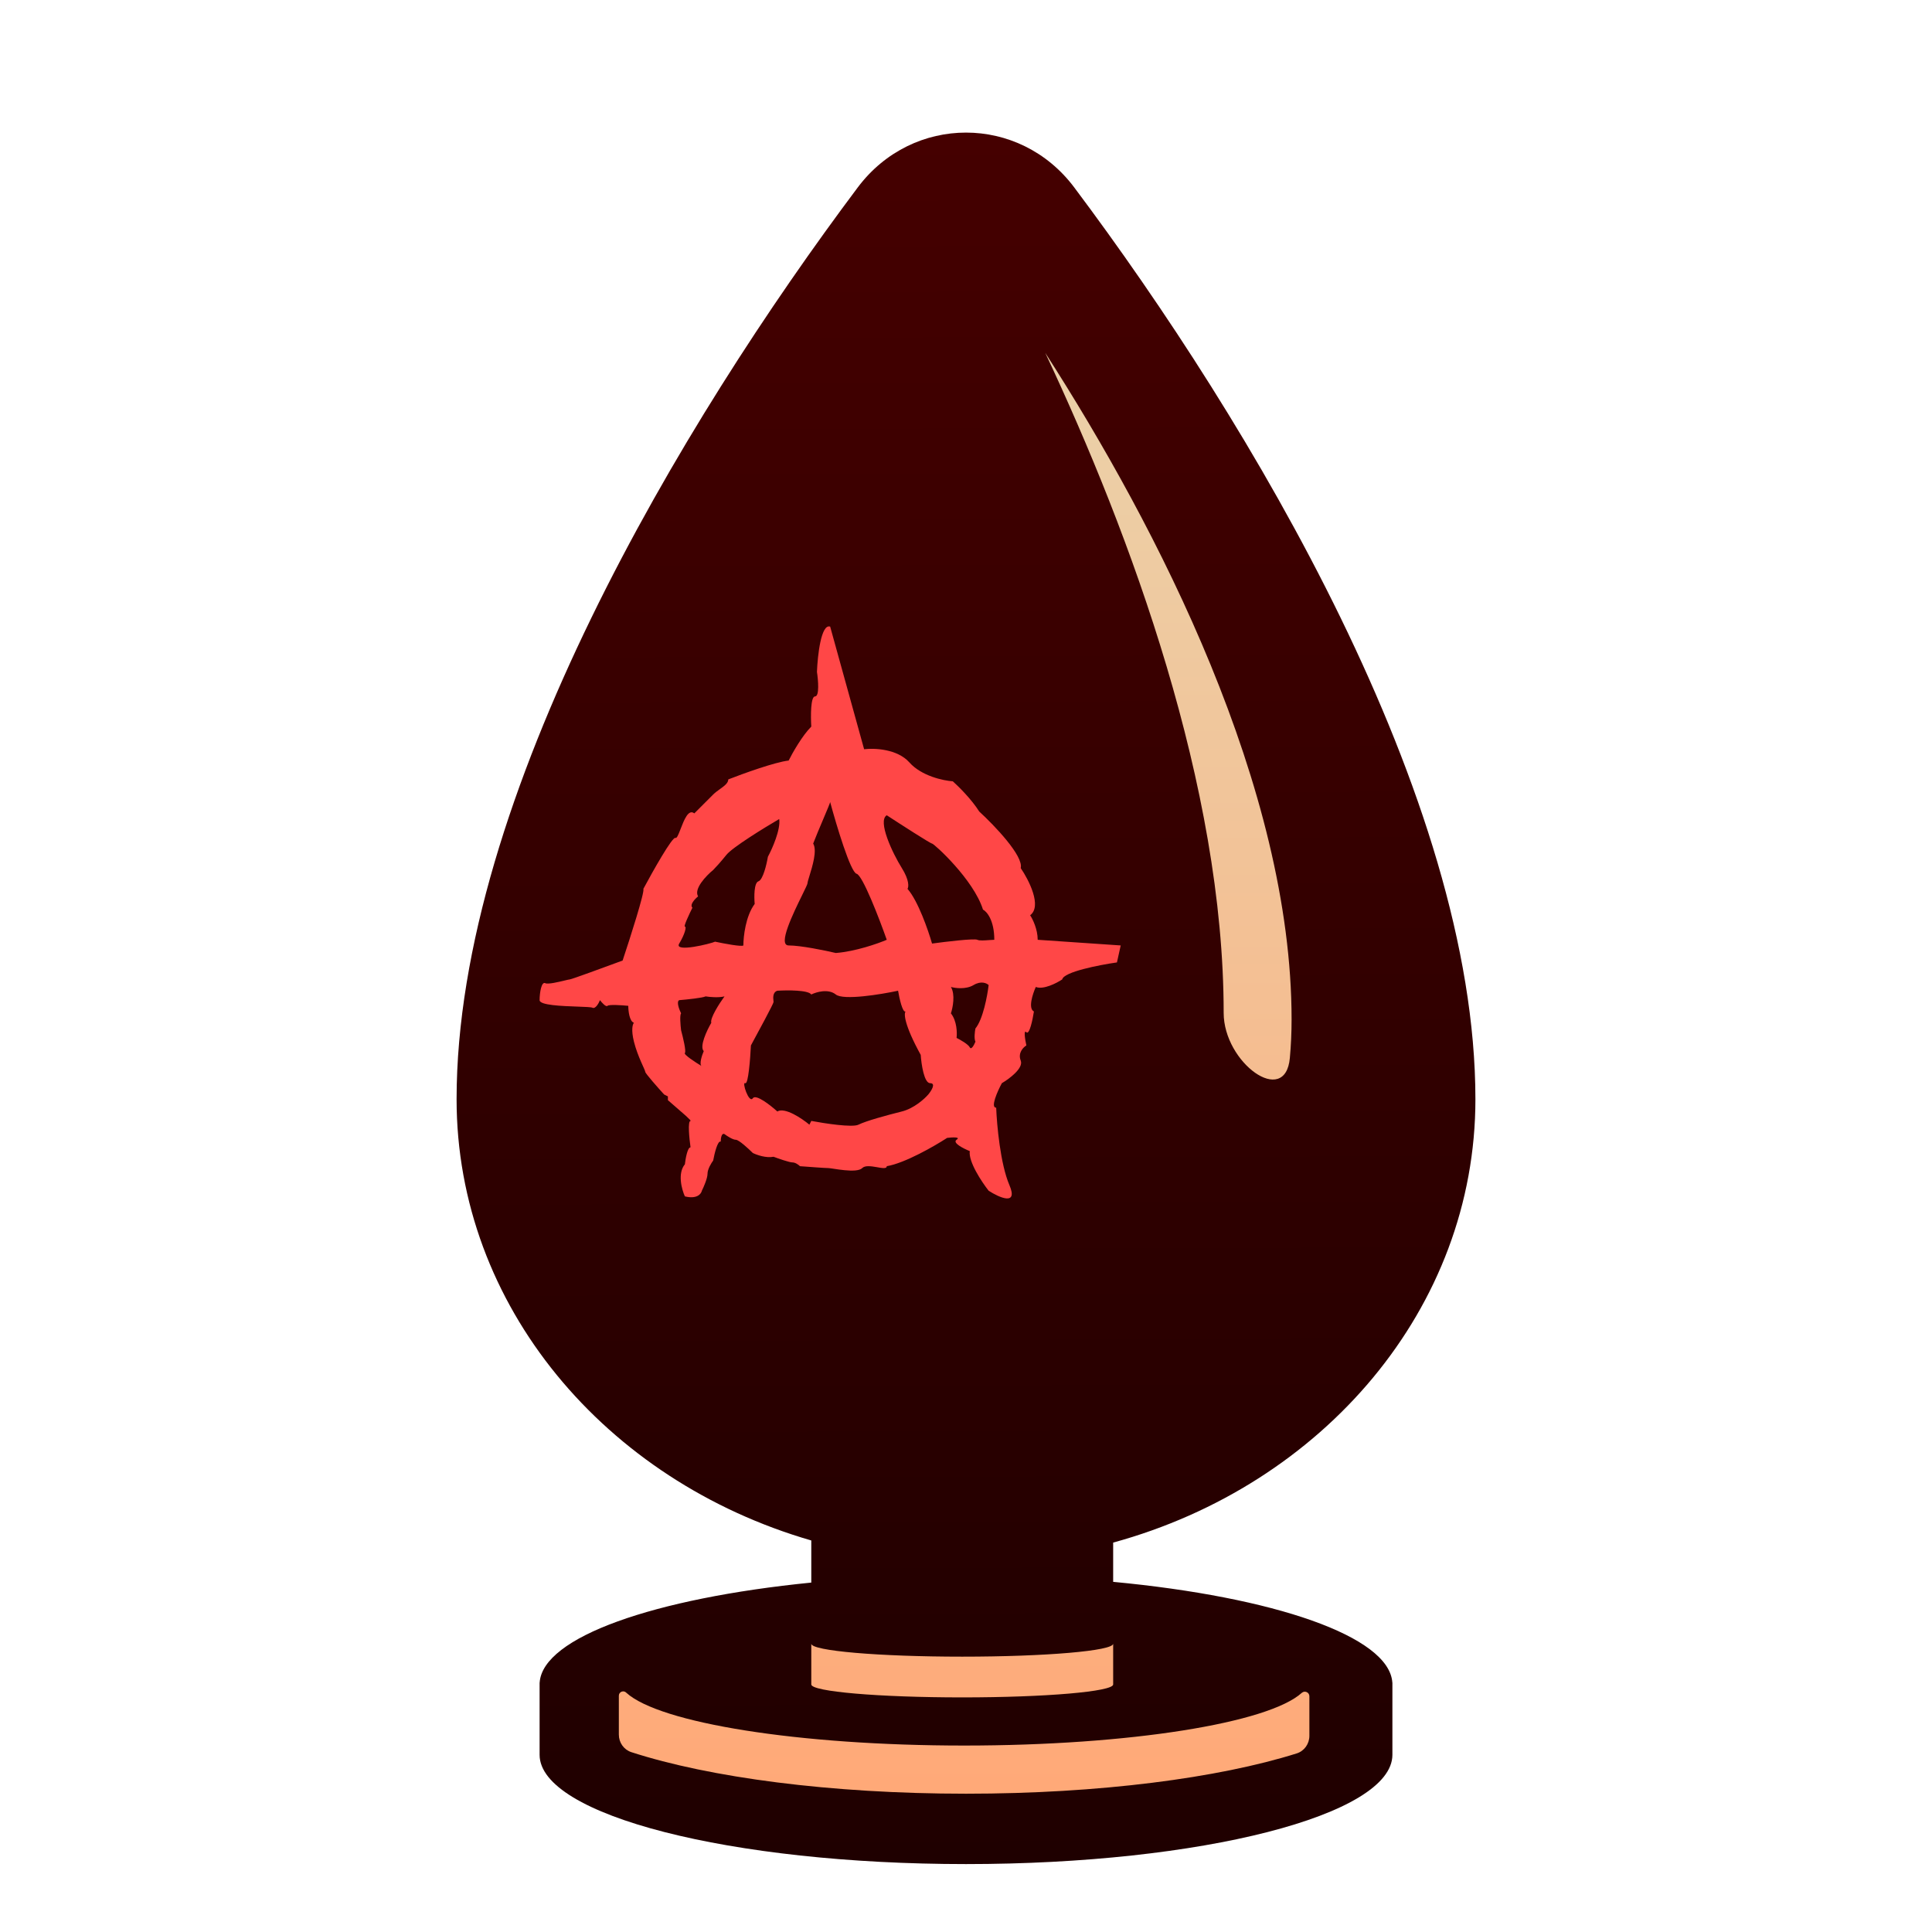
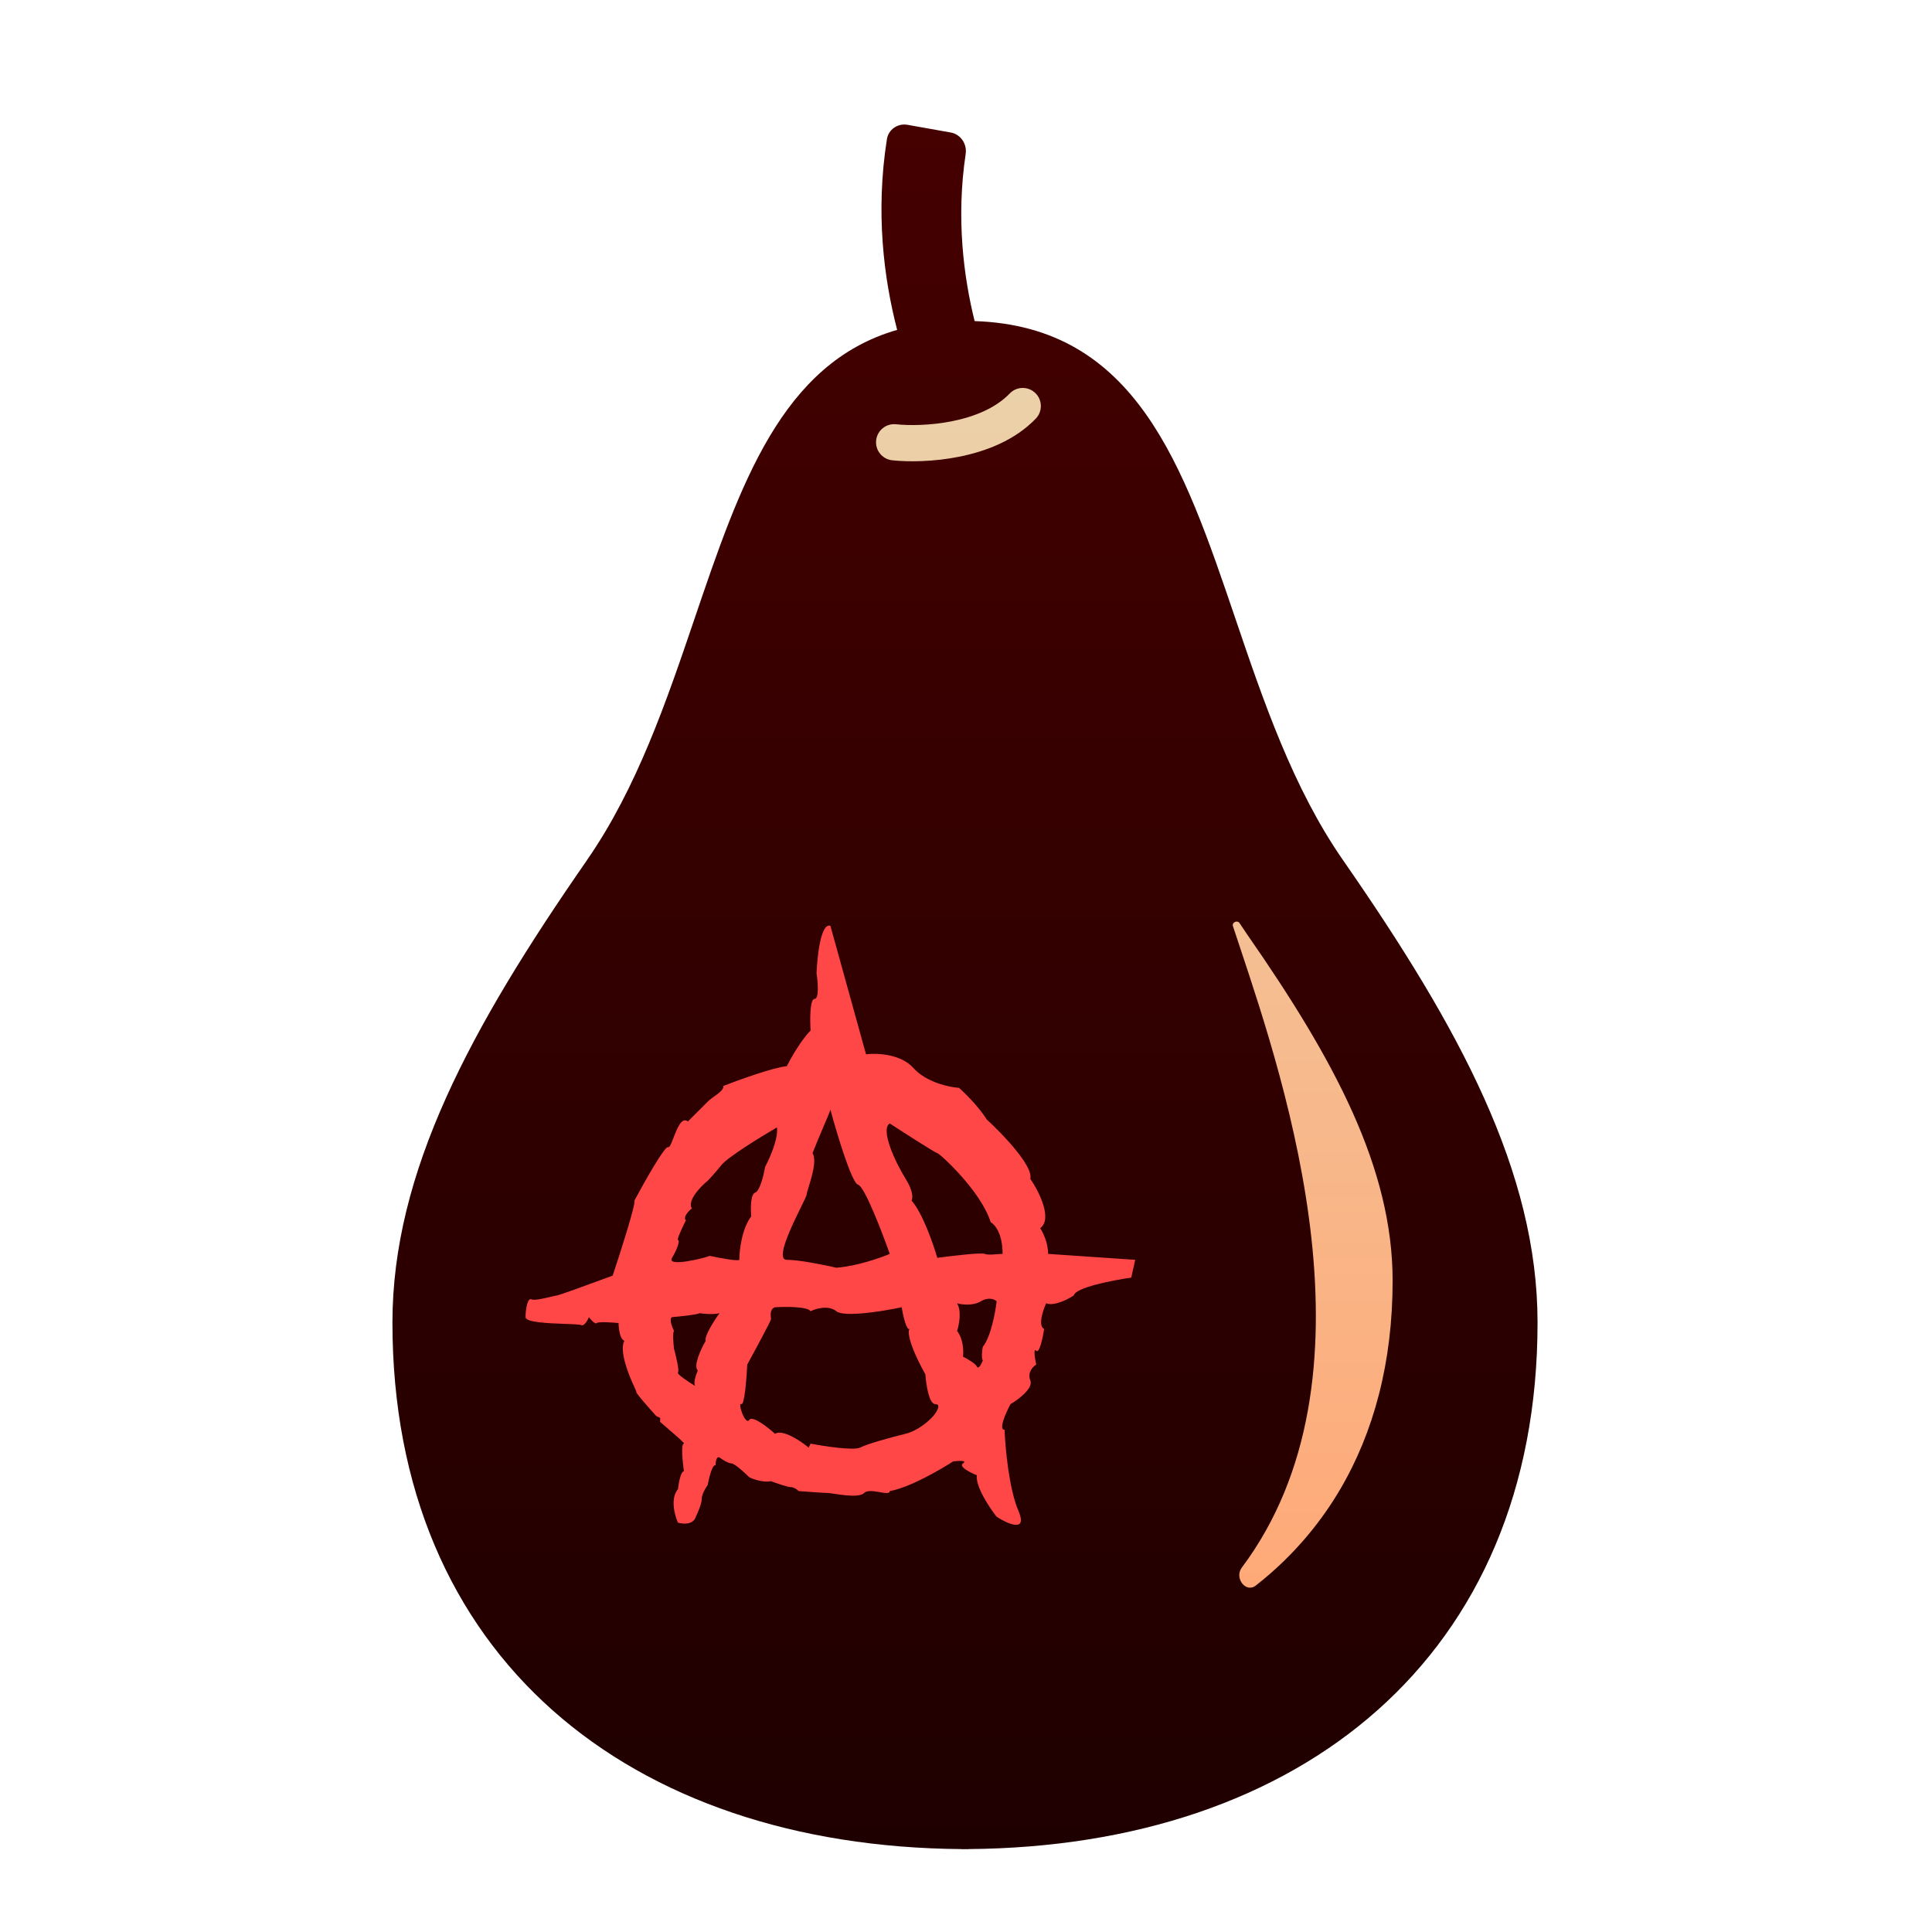
<svg xmlns="http://www.w3.org/2000/svg" width="512" height="512" viewBox="0 0 512 512" fill="none">
-   <path d="M295 408.802C350.544 393.594 391 346.741 391 291.301C391 211.272 331.178 111.671 284.692 49.679C270.153 30.291 241.847 30.291 227.308 49.679C180.822 111.671 121 211.272 121 291.301C121 346.074 160.487 392.464 215 408.239V419.4C173.423 423.551 143.799 433.827 143.016 445.902H143V465.043C143 481.036 193.592 494 256 494C318.408 494 369 481.036 369 465.043V445.902H368.984C368.189 433.634 337.624 423.223 295 419.206V408.802Z" fill="url(#paint0_linear_487_167)" />
-   <path d="M324.285 268.43C324.285 281.647 340.628 293.525 341.825 280.363C342.129 277.022 342.285 273.631 342.285 270.2C342.285 208.813 306.896 139.976 277 93.509C299.69 141.709 324.285 208.463 324.285 268.43Z" fill="url(#paint1_linear_487_167)" />
-   <path d="M295 435.595C295 437.493 277.091 439.031 255 439.031C232.909 439.031 215 437.493 215 435.595V446.393C215 448.29 232.909 449.828 255 449.828C277.091 449.828 295 448.29 295 446.393V435.595Z" fill="url(#paint2_linear_487_167)" />
-   <path d="M164 459.691C164 461.802 165.316 463.692 167.324 464.343C188.02 471.048 220.049 475.35 256 475.35C291.35 475.35 322.909 471.19 343.63 464.677C345.661 464.038 347 462.136 347 460.007V449.527C347 448.491 345.783 447.935 345 448.612C336.209 456.598 299.478 462.589 255.5 462.589C211.522 462.589 174.791 456.598 166 448.612C165.296 447.831 164 448.329 164 449.38V459.691Z" fill="url(#paint3_linear_487_167)" />
-   <path fill-rule="evenodd" clip-rule="evenodd" d="M229 198.553L220 166.053C217.6 165.253 216.667 173.72 216.5 178.053C216.833 180.22 217.2 184.553 216 184.553C214.8 184.553 214.833 189.886 215 192.553C212.6 194.953 210 199.553 209 201.553C205.4 201.953 196.833 205.053 193 206.553C193 207.533 191.933 208.299 190.775 209.131C190.16 209.573 189.52 210.033 189 210.553L184 215.553C182.441 214.306 181.271 217.335 180.369 219.672L180.268 219.933C179.768 221.222 179.353 222.229 179 222.053C178.2 221.653 173 230.886 170.5 235.553C170.9 236.353 167 248.553 165 254.553C160.5 256.22 151.4 259.553 151 259.553C150.856 259.553 150.341 259.677 149.657 259.841C147.958 260.25 145.213 260.909 144.5 260.553C143.5 260.053 143 263.053 143 265.053C143 266.403 148.92 266.614 153.078 266.762C155.081 266.834 156.675 266.89 157 267.053C157.8 267.453 158.667 265.886 159 265.053C159.5 265.72 160.6 266.953 161 266.553C161.4 266.153 164.833 266.386 166.5 266.553C166.5 267.886 166.8 270.653 168 271.053C167.667 271.386 167.2 272.853 168 276.053C169 280.053 171 283.553 171 284.053C171 284.453 174.333 288.22 176 290.053L177 290.553V291.553L181.812 295.744C182.709 296.598 183.187 297.053 183 297.053C182.2 297.053 182.667 301.72 183 304.053C182.2 304.053 181.667 307.053 181.5 308.553C179.5 310.953 180.667 315.22 181.5 317.053C184.7 317.853 185.833 316.386 186 315.553C186.5 314.553 187.5 312.253 187.5 311.053C187.5 309.853 188.5 308.22 189 307.553C189.333 305.72 190.2 302.153 191 302.553C191 301.72 191.2 300.153 192 300.553C192.667 301.053 194.2 302.053 195 302.053C195.8 302.053 198.333 304.386 199.5 305.553C200.5 306.053 203 306.953 205 306.553C206.333 307.053 209.2 308.053 210 308.053C210.8 308.053 211.667 308.72 212 309.053C214.167 309.22 218.7 309.553 219.5 309.553C220.5 309.553 227 311.053 228.5 309.553C230 308.053 235 310.553 235 309.053C239.8 308.253 247.667 303.72 251 301.553C252.333 301.386 254.7 301.253 253.5 302.053C252.3 302.853 255.333 304.386 257 305.053C256.6 307.853 260.167 313.22 262 315.553C264.833 317.386 269.9 319.653 267.5 314.053C265.1 308.453 264.167 298.053 264 293.553C262.4 293.553 264.333 289.22 265.5 287.053C267.5 285.886 271.3 283.053 270.5 281.053C269.7 279.053 271.167 277.553 272 277.053C271.667 275.553 271.2 272.753 272 273.553C272.8 274.353 273.667 270.22 274 268.053C272.4 267.253 273.667 263.386 274.5 261.553C276.5 262.353 280 260.553 281.5 259.553C281.9 257.553 291.333 255.72 296 255.053L297 250.553L275 249.053C275 246.253 273.667 243.553 273 242.553C276.2 240.153 272.667 233.22 270.5 230.053C271.3 226.853 263.5 218.72 259.5 215.053C257.5 211.853 254 208.386 252.5 207.053C250 206.886 244.2 205.653 241 202.053C237.8 198.453 231.667 198.22 229 198.553ZM227 231.553C225.4 231.153 221.667 218.72 220 212.553C220 212.759 219.157 214.748 218.159 217.106L218.158 217.108C217.22 219.321 216.145 221.859 215.5 223.553C216.596 225.38 215.29 229.608 214.506 232.144C214.218 233.079 214 233.784 214 234.053C214 234.312 213.395 235.547 212.568 237.233C210.206 242.049 206.037 250.553 209 250.553C212.2 250.553 218.667 251.886 221.5 252.553C226.7 252.153 232.667 250.053 235 249.053C233 243.386 228.6 231.953 227 231.553ZM258 261.053C256 262.253 253.167 261.886 252 261.553C253.2 263.553 252.5 267.053 252 268.553C253.6 270.553 253.667 273.72 253.5 275.053C254.5 275.553 256.6 276.753 257 277.553C257.4 278.353 258.167 276.886 258.5 276.053C258.1 275.253 258.333 273.386 258.5 272.553C260.5 270.153 261.667 263.886 262 261.053C261.5 260.553 260 259.853 258 261.053ZM192.5 226.553C194.1 224.553 202.5 219.386 206.5 217.053C206.9 219.853 204.667 224.886 203.5 227.053C203.167 229.053 202.2 233.153 201 233.553C199.8 233.953 199.833 237.72 200 239.553C197.6 242.753 197 248.22 197 250.553C196.6 250.953 191.833 250.053 189.5 249.553C188.5 250.053 178.5 252.553 180 250.053C181.5 247.553 182 245.553 181.5 245.553C181.1 245.553 182.667 242.22 183.5 240.553C182.7 239.753 184.167 238.22 185 237.553C183.8 235.553 187.167 232.053 189 230.553C189.5 230.053 190.9 228.553 192.5 226.553ZM180 265.053C182 264.886 186.2 264.453 187 264.053C188 264.22 190.4 264.453 192 264.053C190.667 265.886 188.1 269.853 188.5 271.053C187.333 273.053 185.3 277.353 186.5 278.553C186.014 279.688 185.244 282.021 185.938 282.516C184.254 281.502 181.105 279.448 181.5 279.053C181.9 278.653 181 274.886 180.5 273.053C180.333 271.72 180.1 268.953 180.5 268.553C180 267.553 179.2 265.453 180 265.053ZM235 216.053C238.833 218.553 246.6 223.553 247 223.553C247.5 223.553 258 233.053 260.5 241.053C261.5 241.553 263.5 243.853 263.5 249.053C263.142 249.053 262.656 249.09 262.131 249.131C260.943 249.223 259.555 249.33 259 249.053C258.2 248.653 250.667 249.553 247 250.053C246 246.553 243.3 238.753 240.5 235.553C240.833 235.053 241 233.253 239 230.053C236.5 226.053 232.5 217.553 235 216.053ZM206 262.553C208.667 262.386 214.2 262.353 215 263.553C216.333 262.886 219.5 261.953 221.5 263.553C223.5 265.153 233.333 263.553 238 262.553C238.333 264.553 239.2 268.453 240 268.053C239.5 268.553 239.6 271.553 244 279.553C244.167 282.053 244.9 287.053 246.5 287.053C248.1 287.053 246.833 289.053 246 290.053C245 291.22 242.2 293.753 239 294.553C235 295.553 229.5 297.053 227.5 298.053C225.9 298.853 218.5 297.72 215 297.053L214.5 298.053C212.5 296.386 208 293.353 206 294.553C204.167 292.886 200.3 289.853 199.5 291.053C198.5 292.553 196.5 286.553 197.5 287.053C198.3 287.453 198.833 280.553 199 277.053C201 273.386 205 265.953 205 265.553C205 265.475 204.988 265.36 204.973 265.221C204.893 264.465 204.734 262.975 206 262.553Z" fill="#FF4747" />
+   <path d="M258.283 85.091C255.375 73.365 253.356 57.863 255.912 40.8C256.31 38.141 254.579 35.581 251.932 35.11L240.497 33.075C237.925 32.617 235.447 34.303 235.041 36.884C231.992 56.23 234.196 73.707 237.755 87.421C207.063 96.266 196.061 128.645 184.113 163.807C176.64 185.799 168.797 208.879 155.535 227.97L155.546 227.973C124.664 272.423 104.007 310.633 104 350.471C104 438.966 166.712 489.365 254.863 490.029V490.054C255.159 490.054 255.442 490.043 255.735 490.04C255.854 490.041 255.972 490.044 256.089 490.046C256.261 490.05 256.432 490.054 256.606 490.054L256.603 490.026C344.751 489.366 407.466 438.964 407.466 350.467C407.466 310.632 386.809 272.421 355.927 227.97C342.662 208.879 334.818 185.796 327.345 163.802C313.583 123.302 301.075 86.492 258.283 85.091Z" fill="url(#paint0_linear_609_268)" />
+   <path d="M274.501 110.934C276.337 109.022 276.275 105.983 274.362 104.147C272.45 102.311 269.412 102.373 267.576 104.286C263.925 108.089 258.373 110.399 252.411 111.605C246.507 112.799 240.786 112.79 237.466 112.437C234.83 112.156 232.466 114.066 232.186 116.702C231.905 119.338 233.815 121.702 236.451 121.983C240.652 122.43 247.362 122.42 254.314 121.014C261.208 119.62 268.936 116.731 274.501 110.934Z" fill="url(#paint1_linear_609_268)" />
+   <path d="M355.057 394.864C350.081 403.279 343.882 410.688 336.621 417.024L336.621 417.029C335.384 418.108 334.116 419.156 332.818 420.172C330.136 422.273 327.045 418.17 329.085 415.443C366.651 365.231 340.997 288.238 328.403 250.444C327.81 248.663 327.245 246.969 326.718 245.369C326.489 244.385 327.941 243.789 328.492 244.634C329.191 245.705 329.881 246.732 330.489 247.606C353.635 280.868 369.06 309.569 369.06 339.407C369.06 361.02 364.069 379.608 355.057 394.864Z" fill="url(#paint2_linear_609_268)" />
+   <path fill-rule="evenodd" clip-rule="evenodd" d="M229.504 279.392L220.062 245.345C217.544 244.507 216.565 253.377 216.39 257.916C216.739 260.186 217.124 264.725 215.865 264.725C214.606 264.725 214.641 270.313 214.816 273.106C212.298 275.62 209.57 280.439 208.521 282.534C204.745 282.953 195.757 286.201 191.735 287.772C191.735 288.799 190.616 289.602 189.401 290.473C188.756 290.936 188.084 291.418 187.539 291.963L182.293 297.201C180.658 295.894 179.43 299.068 178.484 301.516L178.378 301.789C177.854 303.14 177.418 304.195 177.048 304.01C176.208 303.591 170.753 313.263 168.13 318.152C168.55 318.99 164.458 331.771 162.36 338.056C157.639 339.802 148.092 343.294 147.672 343.294C147.522 343.294 146.981 343.424 146.263 343.596C144.481 344.024 141.601 344.715 140.853 344.342C139.804 343.818 139.279 346.961 139.279 349.056C139.279 350.47 145.49 350.691 149.852 350.846C151.954 350.921 153.626 350.981 153.967 351.151C154.806 351.57 155.715 349.929 156.065 349.056C156.59 349.754 157.744 351.046 158.163 350.627C158.583 350.208 162.185 350.453 163.934 350.627C163.934 352.024 164.248 354.922 165.507 355.341C165.158 355.691 164.668 357.227 165.507 360.579C166.556 364.77 168.655 368.436 168.655 368.96C168.655 369.379 172.152 373.325 173.9 375.245L174.949 375.769V376.817L179.998 381.207C180.939 382.102 181.44 382.579 181.244 382.579C180.405 382.579 180.894 387.467 181.244 389.912C180.405 389.912 179.845 393.054 179.67 394.626C177.572 397.14 178.796 401.61 179.67 403.53C183.028 404.368 184.217 402.832 184.392 401.959C184.916 400.911 185.965 398.502 185.965 397.245C185.965 395.988 187.014 394.277 187.539 393.578C187.889 391.658 188.798 387.921 189.637 388.34C189.637 387.467 189.847 385.826 190.686 386.245C191.386 386.769 192.994 387.816 193.834 387.816C194.673 387.816 197.331 390.261 198.555 391.483C199.604 392.007 202.227 392.95 204.325 392.531C205.724 393.054 208.731 394.102 209.57 394.102C210.41 394.102 211.319 394.8 211.669 395.15C213.942 395.324 218.698 395.673 219.537 395.673C220.586 395.673 227.406 397.245 228.979 395.673C230.553 394.102 235.799 396.721 235.799 395.15C240.834 394.311 249.088 389.562 252.585 387.293C253.983 387.118 256.466 386.978 255.207 387.816C253.948 388.654 257.131 390.261 258.879 390.959C258.46 393.892 262.202 399.514 264.125 401.959C267.097 403.879 272.413 406.254 269.895 400.387C267.377 394.521 266.398 383.626 266.223 378.912C264.545 378.912 266.573 374.372 267.797 372.103C269.895 370.881 273.882 367.912 273.043 365.817C272.203 363.722 273.742 362.151 274.616 361.627C274.267 360.055 273.777 357.122 274.616 357.96C275.456 358.798 276.365 354.468 276.714 352.199C275.036 351.361 276.365 347.31 277.239 345.389C279.337 346.227 283.009 344.342 284.583 343.294C285.003 341.199 294.899 339.278 299.795 338.58L300.844 333.866L277.764 332.295C277.764 329.361 276.365 326.533 275.665 325.485C279.022 322.971 275.316 315.708 273.042 312.391C273.882 309.038 265.699 300.518 261.502 296.677C259.404 293.324 255.732 289.693 254.158 288.296C251.535 288.121 245.451 286.829 242.093 283.058C238.736 279.287 232.302 279.042 229.504 279.392ZM227.406 313.962C225.727 313.543 221.81 300.518 220.062 294.058C220.062 294.274 219.178 296.358 218.13 298.828L218.129 298.83C217.146 301.148 216.018 303.806 215.341 305.581C216.49 307.495 215.12 311.925 214.298 314.581C213.995 315.56 213.767 316.299 213.767 316.581C213.767 316.852 213.132 318.146 212.265 319.912C209.787 324.958 205.413 333.866 208.521 333.866C211.879 333.866 218.663 335.263 221.635 335.961C227.091 335.542 233.351 333.342 235.799 332.295C233.7 326.358 229.084 314.381 227.406 313.962ZM259.928 344.866C257.83 346.123 254.858 345.739 253.634 345.389C254.893 347.484 254.158 351.151 253.634 352.722C255.312 354.818 255.382 358.135 255.207 359.532C256.257 360.056 258.46 361.313 258.879 362.151C259.299 362.989 260.103 361.452 260.453 360.579C260.033 359.741 260.278 357.786 260.453 356.913C262.551 354.399 263.775 347.834 264.125 344.866C263.6 344.342 262.027 343.608 259.928 344.866ZM191.211 308.724C192.889 306.629 201.702 301.216 205.899 298.772C206.318 301.705 203.975 306.978 202.751 309.248C202.401 311.343 201.387 315.638 200.128 316.057C198.869 316.476 198.904 320.422 199.079 322.343C196.561 325.695 195.932 331.422 195.932 333.866C195.512 334.285 190.511 333.342 188.063 332.818C187.014 333.342 176.523 335.961 178.097 333.342C179.67 330.723 180.195 328.628 179.67 328.628C179.251 328.628 180.894 325.136 181.769 323.39C180.929 322.552 182.468 320.946 183.342 320.247C182.083 318.152 185.615 314.486 187.539 312.914C188.063 312.391 189.532 310.819 191.211 308.724ZM178.097 349.056C180.195 348.881 184.601 348.427 185.441 348.008C186.49 348.183 189.008 348.427 190.686 348.008C189.287 349.929 186.595 354.084 187.014 355.341C185.79 357.437 183.657 361.941 184.916 363.198C184.406 364.387 183.598 366.831 184.326 367.349C182.56 366.287 179.256 364.136 179.67 363.722C180.09 363.303 179.146 359.357 178.621 357.437C178.446 356.04 178.202 353.141 178.621 352.722C178.097 351.675 177.257 349.475 178.097 349.056ZM235.799 297.724C239.82 300.343 247.968 305.581 248.388 305.581C248.913 305.581 259.928 315.533 262.551 323.914C263.6 324.438 265.699 326.847 265.699 332.295C265.323 332.295 264.814 332.334 264.263 332.376C263.016 332.473 261.56 332.585 260.978 332.295C260.138 331.876 252.235 332.818 248.388 333.342C247.339 329.676 244.506 321.504 241.569 318.152C241.918 317.628 242.093 315.743 239.995 312.391C237.372 308.2 233.176 299.296 235.799 297.724ZM205.374 346.437C208.172 346.262 213.977 346.227 214.816 347.484C216.215 346.786 219.537 345.808 221.635 347.484C223.734 349.161 234.05 347.485 238.946 346.437C239.296 348.532 240.205 352.618 241.044 352.199C240.52 352.722 240.625 355.865 245.241 364.246C245.416 366.865 246.185 372.103 247.864 372.103C249.542 372.103 248.213 374.198 247.339 375.245C246.29 376.468 243.352 379.122 239.995 379.96C235.799 381.007 230.028 382.579 227.93 383.626C226.252 384.464 218.488 383.277 214.816 382.579L214.292 383.626C212.193 381.88 207.472 378.703 205.374 379.96C203.451 378.214 199.394 375.036 198.555 376.293C197.506 377.864 195.407 371.579 196.457 372.103C197.296 372.522 197.855 365.293 198.03 361.627C200.128 357.786 204.325 349.999 204.325 349.58C204.325 349.498 204.312 349.378 204.297 349.231C204.212 348.44 204.046 346.879 205.374 346.437Z" fill="#FF4747" />
  <defs>
-     <linearGradient id="paint0_linear_487_167" x1="254.5" y1="35" x2="256" y2="494" gradientUnits="userSpaceOnUse">
+     <linearGradient id="paint0_linear_609_268" x1="255.733" y1="33" x2="255.733" y2="490.054" gradientUnits="userSpaceOnUse">
      <stop stop-color="#450000" />
      <stop offset="1" stop-color="#1F0000" />
    </linearGradient>
-     <linearGradient id="paint1_linear_487_167" x1="309.643" y1="93.509" x2="309.643" y2="475" gradientUnits="userSpaceOnUse">
+     <linearGradient id="paint1_linear_609_268" x1="300.609" y1="102.81" x2="300.609" y2="420.75" gradientUnits="userSpaceOnUse">
      <stop stop-color="#EBD1A9" />
      <stop offset="1" stop-color="#FFA978" />
    </linearGradient>
-     <linearGradient id="paint2_linear_487_167" x1="309.643" y1="93.509" x2="309.643" y2="475" gradientUnits="userSpaceOnUse">
-       <stop stop-color="#EBD1A9" />
-       <stop offset="1" stop-color="#FFA978" />
-     </linearGradient>
-     <linearGradient id="paint3_linear_487_167" x1="309.643" y1="93.509" x2="309.643" y2="475" gradientUnits="userSpaceOnUse">
+     <linearGradient id="paint2_linear_609_268" x1="300.609" y1="102.81" x2="300.609" y2="420.75" gradientUnits="userSpaceOnUse">
      <stop stop-color="#EBD1A9" />
      <stop offset="1" stop-color="#FFA978" />
    </linearGradient>
  </defs>
</svg>
